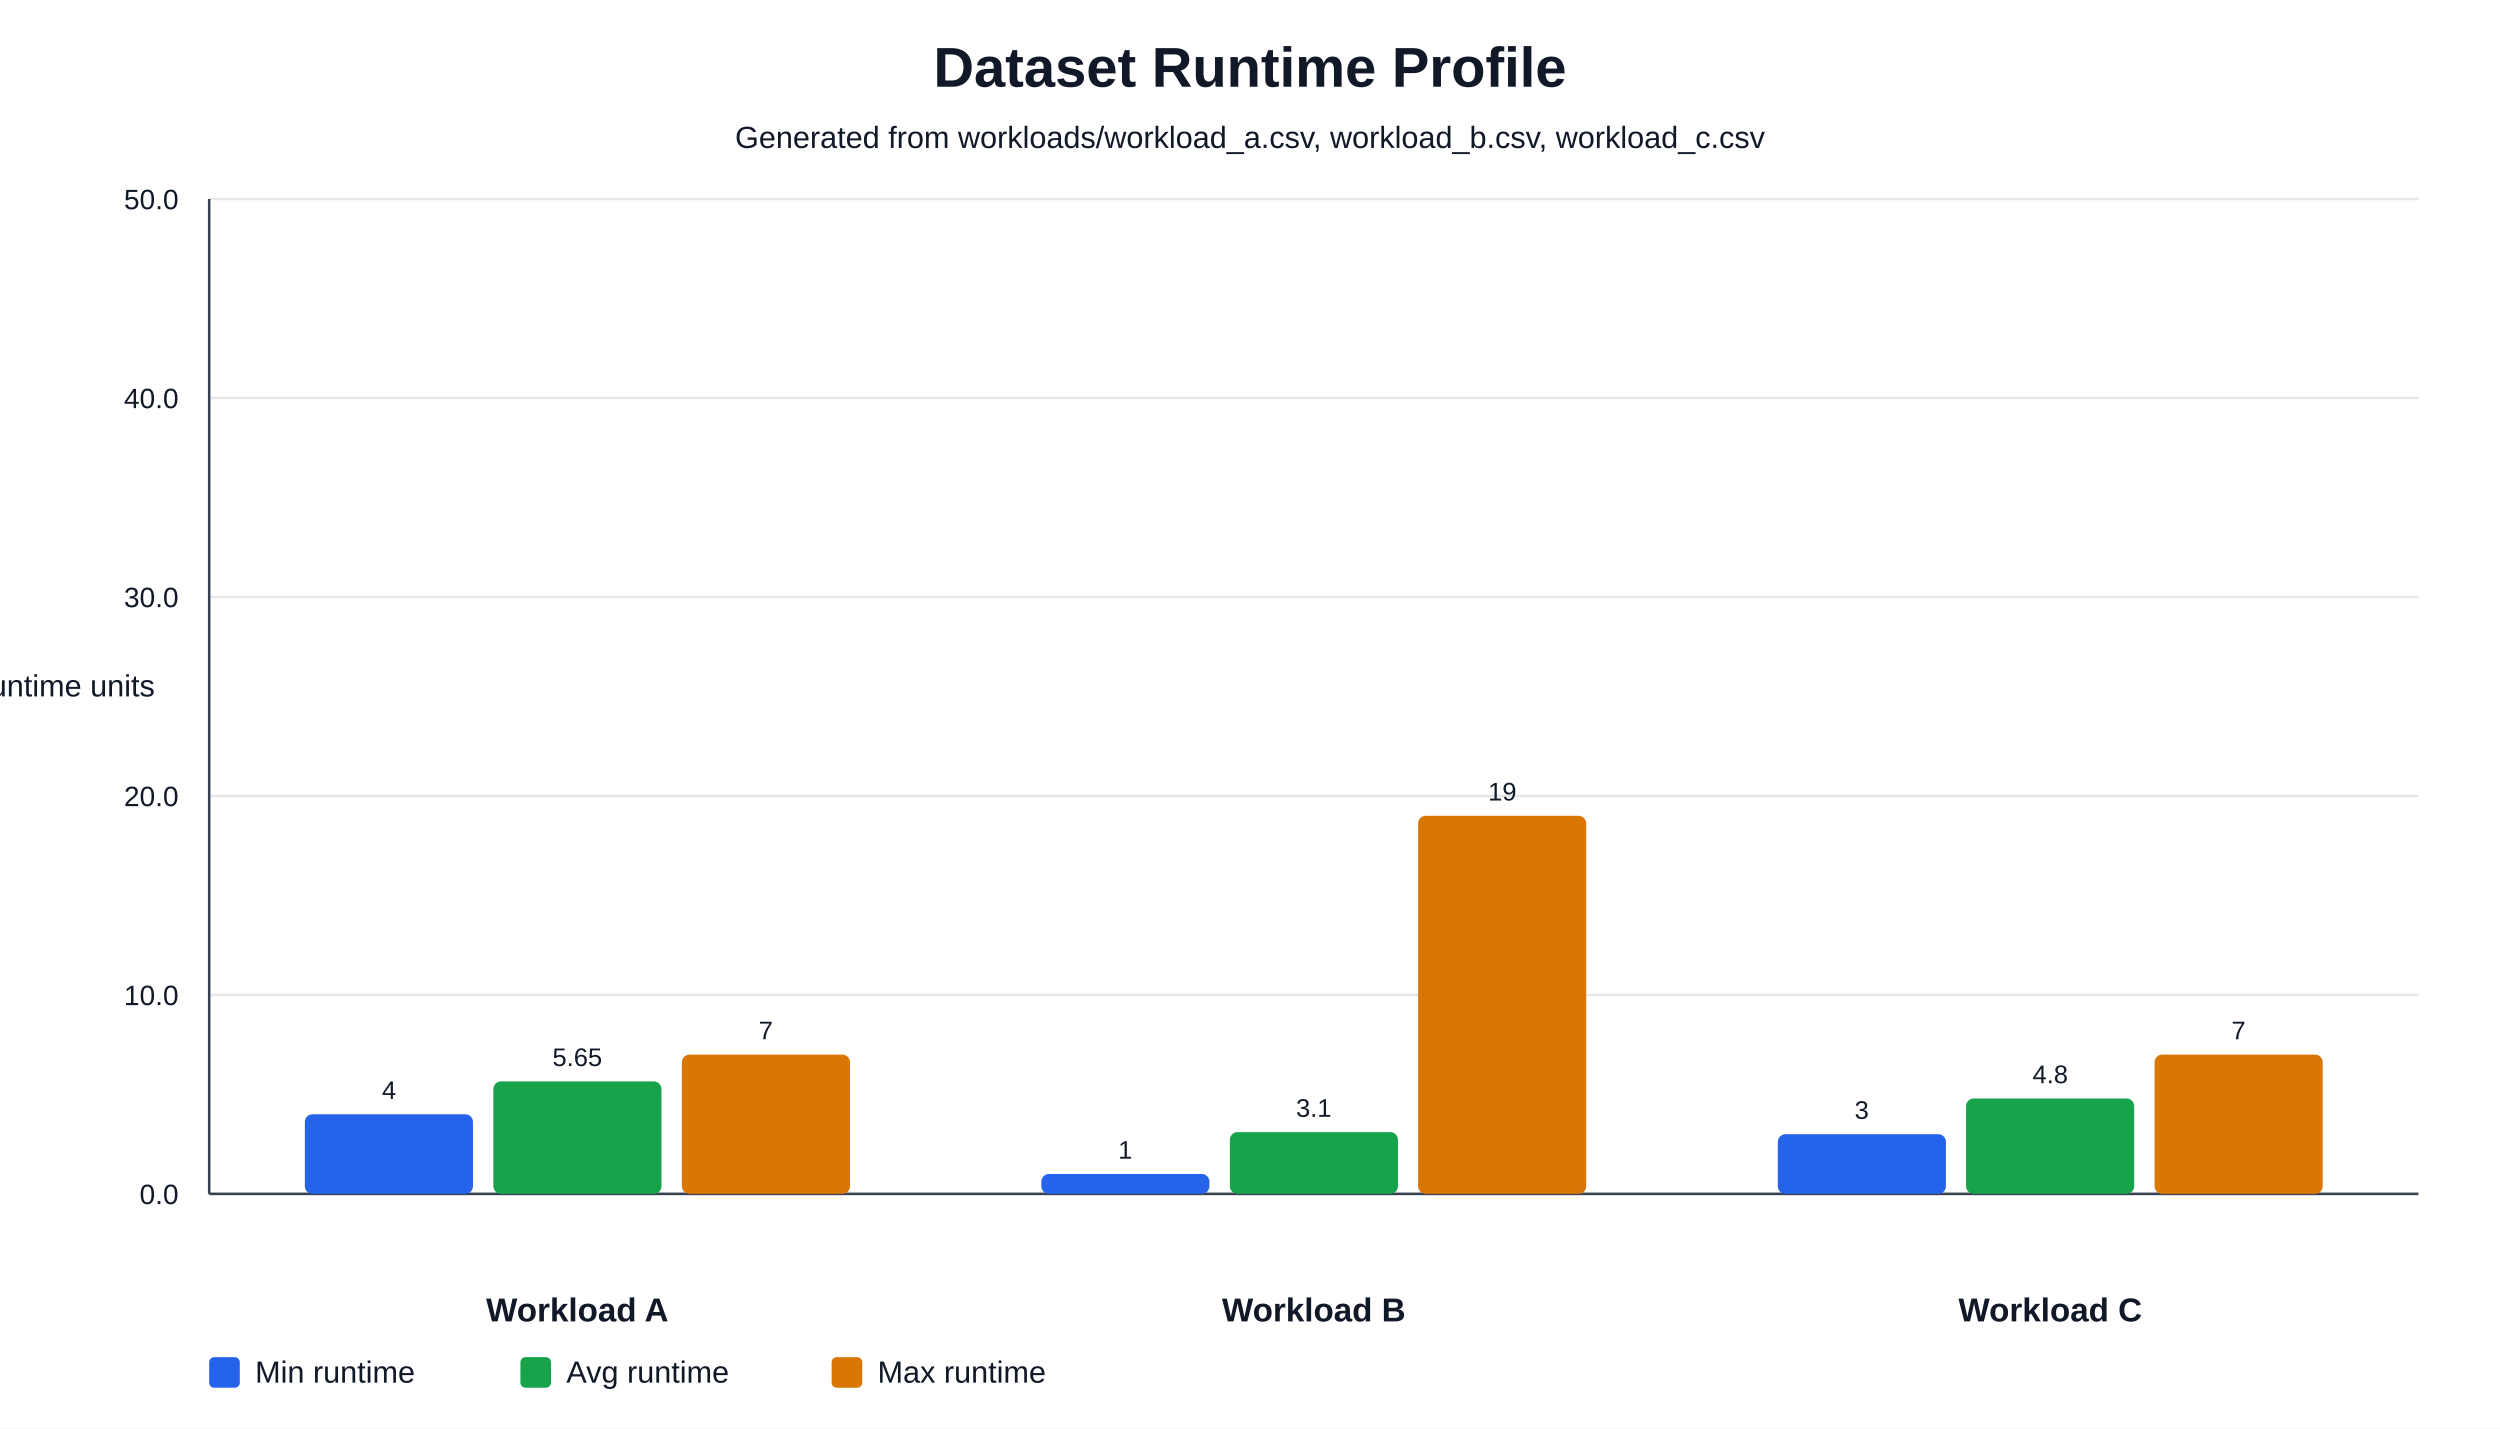
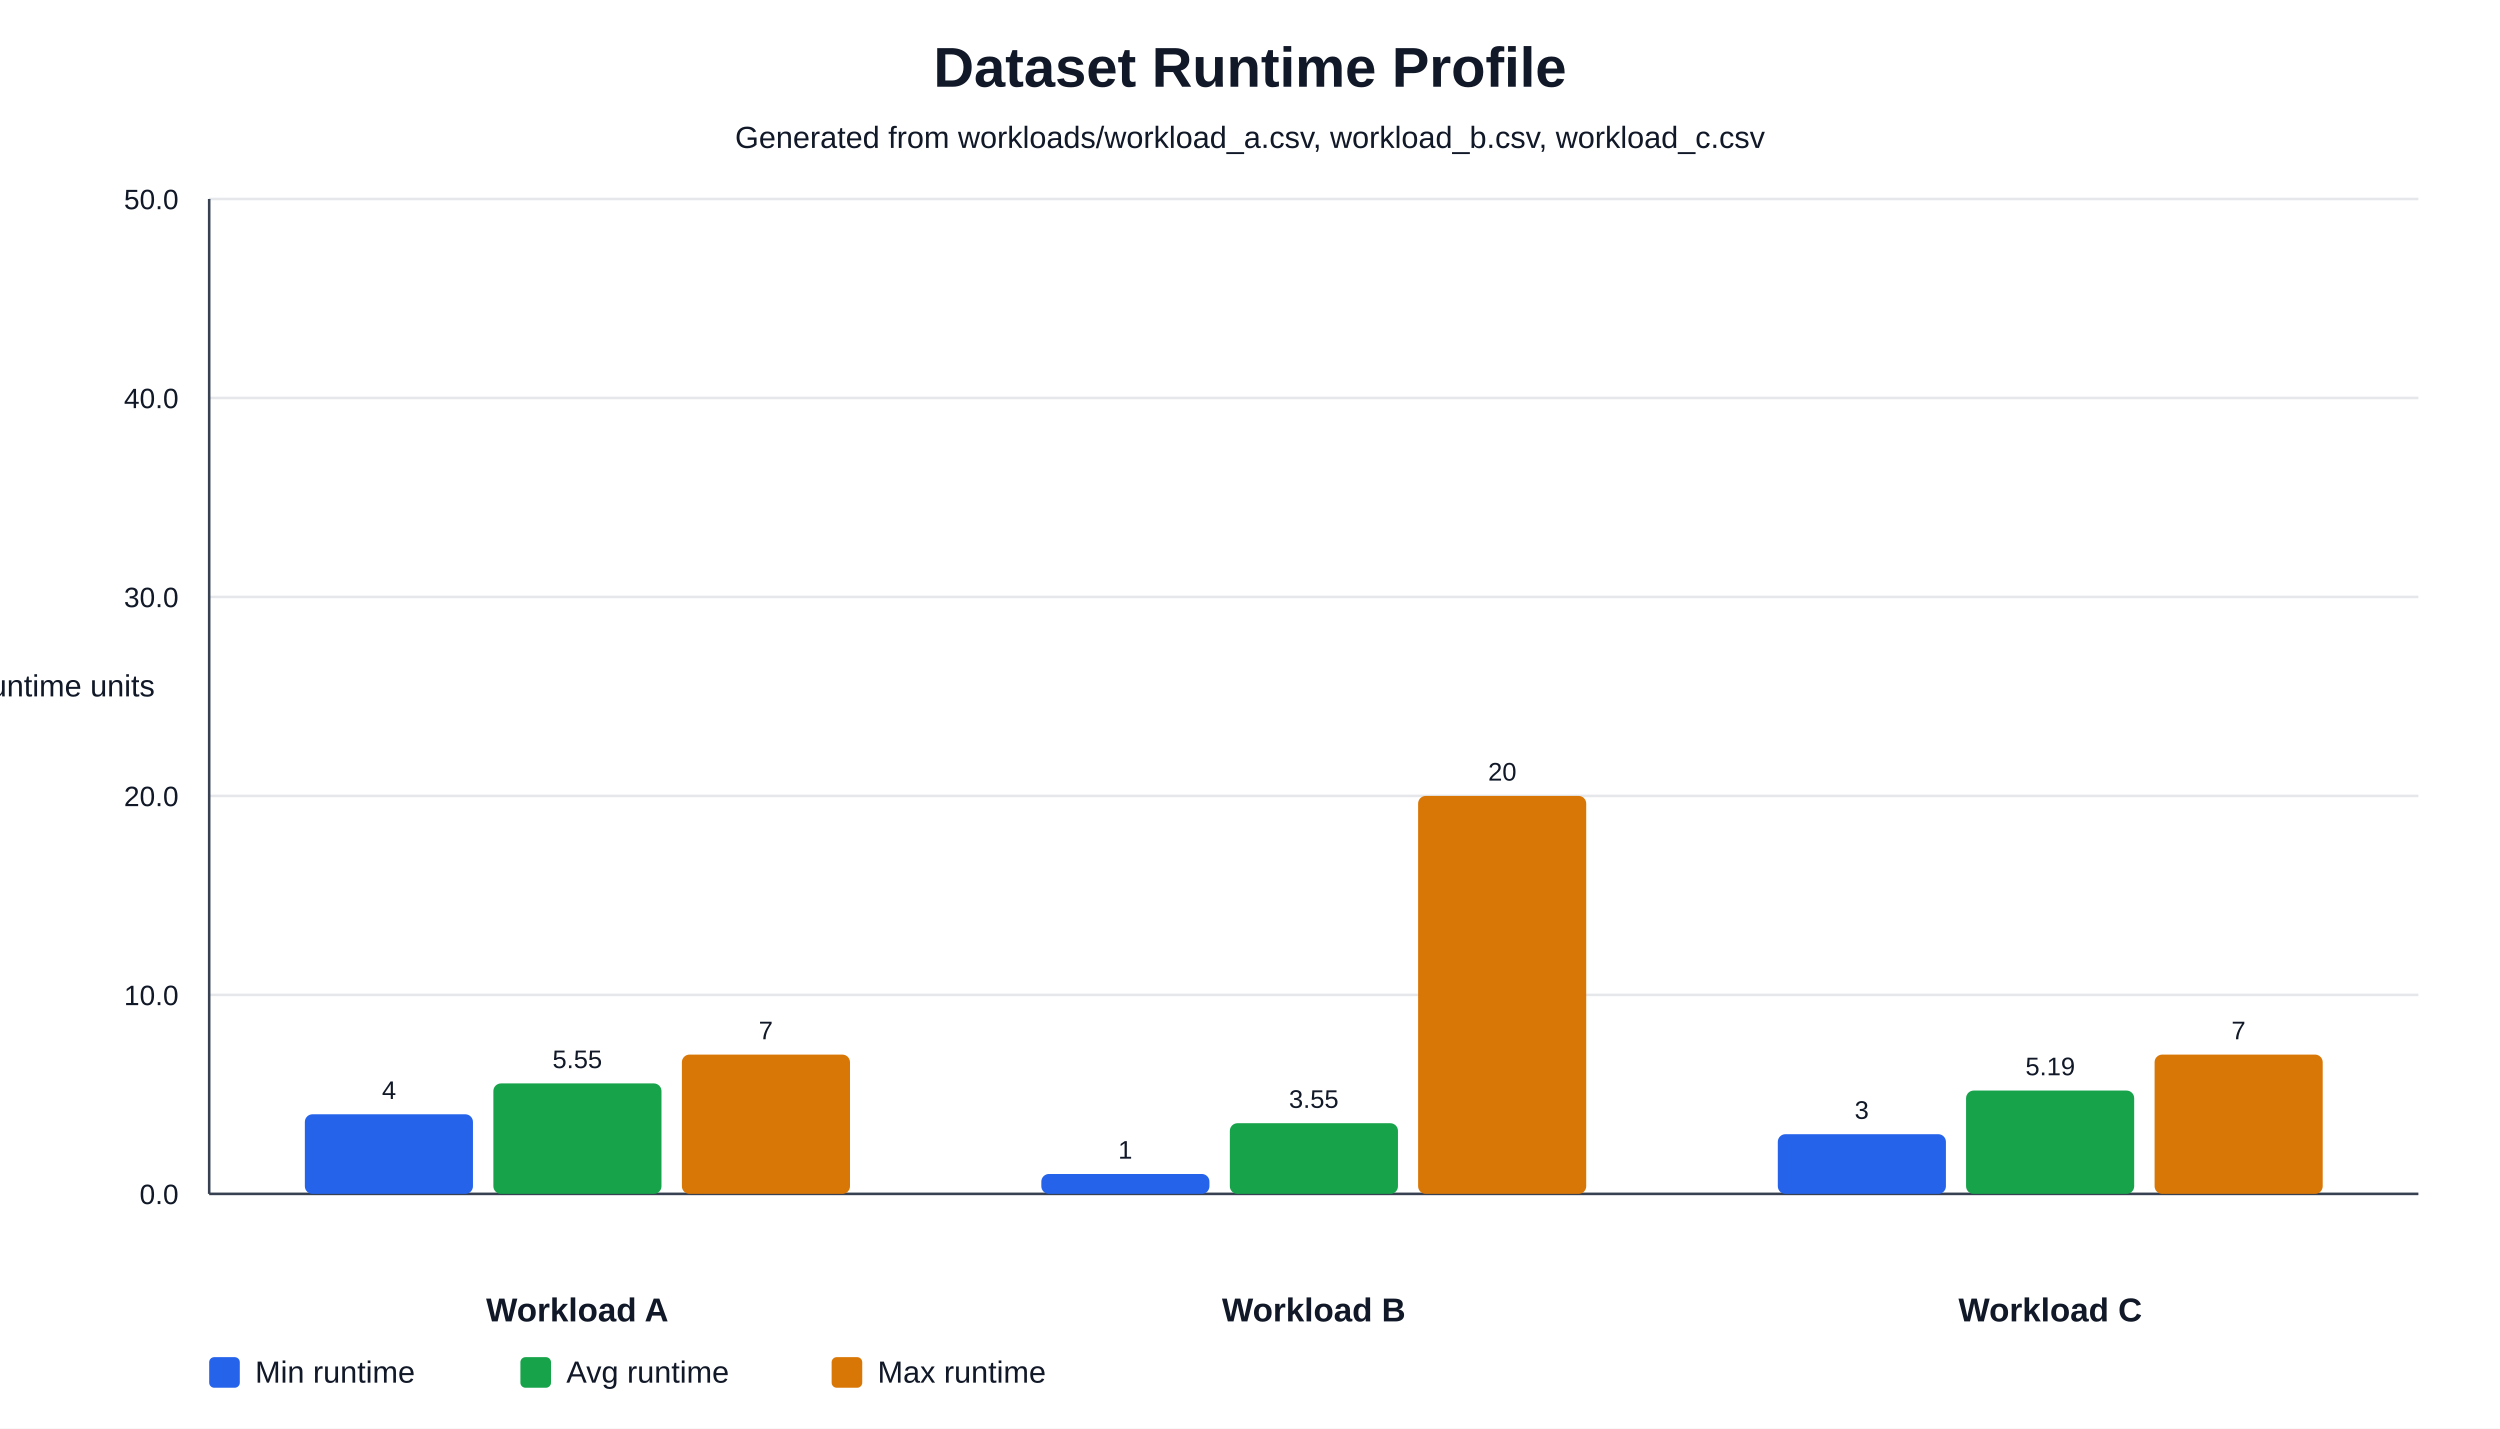
<svg xmlns="http://www.w3.org/2000/svg" width="980" height="560" viewBox="0 0 980 560">
  <rect width="100%" height="100%" fill="#ffffff" />
  <text x="490.0" y="34.0" font-family="Arial, sans-serif" font-size="22" font-weight="700" text-anchor="middle" fill="#111827">Dataset Runtime Profile</text>
  <text x="490.0" y="58.0" font-family="Arial, sans-serif" font-size="12" font-weight="400" text-anchor="middle" fill="#111827">Generated from workloads/workload_a.csv, workload_b.csv, workload_c.csv</text>
  <line x1="82" y1="468.0" x2="948" y2="468.0" stroke="#e5e7eb" />
  <text x="70.0" y="472.0" font-family="Arial, sans-serif" font-size="11" font-weight="400" text-anchor="end" fill="#111827">0.0</text>
  <line x1="82" y1="390.0" x2="948" y2="390.0" stroke="#e5e7eb" />
  <text x="70.0" y="394.0" font-family="Arial, sans-serif" font-size="11" font-weight="400" text-anchor="end" fill="#111827">10.0</text>
  <line x1="82" y1="312.0" x2="948" y2="312.0" stroke="#e5e7eb" />
  <text x="70.0" y="316.0" font-family="Arial, sans-serif" font-size="11" font-weight="400" text-anchor="end" fill="#111827">20.0</text>
  <line x1="82" y1="234.0" x2="948" y2="234.0" stroke="#e5e7eb" />
  <text x="70.0" y="238.0" font-family="Arial, sans-serif" font-size="11" font-weight="400" text-anchor="end" fill="#111827">30.0</text>
  <line x1="82" y1="156.0" x2="948" y2="156.0" stroke="#e5e7eb" />
  <text x="70.0" y="160.0" font-family="Arial, sans-serif" font-size="11" font-weight="400" text-anchor="end" fill="#111827">40.0</text>
  <line x1="82" y1="78.0" x2="948" y2="78.0" stroke="#e5e7eb" />
  <text x="70.0" y="82.0" font-family="Arial, sans-serif" font-size="11" font-weight="400" text-anchor="end" fill="#111827">50.0</text>
  <line x1="82" y1="78" x2="82" y2="468" stroke="#374151" />
  <line x1="82" y1="468" x2="948" y2="468" stroke="#374151" />
  <text x="24.0" y="273.0" font-family="Arial, sans-serif" font-size="12" font-weight="400" text-anchor="middle" fill="#111827">Runtime units</text>
  <text x="226.3" y="518.0" font-family="Arial, sans-serif" font-size="13" font-weight="700" text-anchor="middle" fill="#111827">Workload A</text>
  <rect x="119.5" y="436.8" width="65.9" height="31.2" fill="#2563eb" rx="3" />
  <text x="152.5" y="430.8" font-family="Arial, sans-serif" font-size="10" font-weight="400" text-anchor="middle" fill="#111827">4</text>
-   <rect x="193.4" y="423.9" width="65.9" height="44.1" fill="#16a34a" rx="3" />
-   <text x="226.3" y="417.9" font-family="Arial, sans-serif" font-size="10" font-weight="400" text-anchor="middle" fill="#111827">5.65</text>
+   <rect x="193.4" y="424.7" width="65.9" height="43.3" fill="#16a34a" rx="3" />
+   <text x="226.3" y="418.7" font-family="Arial, sans-serif" font-size="10" font-weight="400" text-anchor="middle" fill="#111827">5.55</text>
  <rect x="267.3" y="413.4" width="65.9" height="54.6" fill="#d97706" rx="3" />
  <text x="300.2" y="407.4" font-family="Arial, sans-serif" font-size="10" font-weight="400" text-anchor="middle" fill="#111827">7</text>
  <text x="515.0" y="518.0" font-family="Arial, sans-serif" font-size="13" font-weight="700" text-anchor="middle" fill="#111827">Workload B</text>
  <rect x="408.2" y="460.2" width="65.9" height="7.8" fill="#2563eb" rx="3" />
  <text x="441.1" y="454.2" font-family="Arial, sans-serif" font-size="10" font-weight="400" text-anchor="middle" fill="#111827">1</text>
-   <rect x="482.1" y="443.8" width="65.9" height="24.2" fill="#16a34a" rx="3" />
-   <text x="515.0" y="437.8" font-family="Arial, sans-serif" font-size="10" font-weight="400" text-anchor="middle" fill="#111827">3.1</text>
-   <rect x="555.9" y="319.8" width="65.9" height="148.2" fill="#d97706" rx="3" />
-   <text x="588.9" y="313.8" font-family="Arial, sans-serif" font-size="10" font-weight="400" text-anchor="middle" fill="#111827">19</text>
+   <rect x="482.1" y="440.3" width="65.9" height="27.7" fill="#16a34a" rx="3" />
+   <text x="515.0" y="434.3" font-family="Arial, sans-serif" font-size="10" font-weight="400" text-anchor="middle" fill="#111827">3.55</text>
+   <rect x="555.9" y="312.0" width="65.9" height="156.0" fill="#d97706" rx="3" />
+   <text x="588.9" y="306.0" font-family="Arial, sans-serif" font-size="10" font-weight="400" text-anchor="middle" fill="#111827">20</text>
  <text x="803.7" y="518.0" font-family="Arial, sans-serif" font-size="13" font-weight="700" text-anchor="middle" fill="#111827">Workload C</text>
  <rect x="696.9" y="444.6" width="65.9" height="23.4" fill="#2563eb" rx="3" />
  <text x="729.8" y="438.6" font-family="Arial, sans-serif" font-size="10" font-weight="400" text-anchor="middle" fill="#111827">3</text>
-   <rect x="770.7" y="430.6" width="65.9" height="37.4" fill="#16a34a" rx="3" />
-   <text x="803.7" y="424.6" font-family="Arial, sans-serif" font-size="10" font-weight="400" text-anchor="middle" fill="#111827">4.8</text>
+   <rect x="770.7" y="427.5" width="65.9" height="40.5" fill="#16a34a" rx="3" />
+   <text x="803.7" y="421.5" font-family="Arial, sans-serif" font-size="10" font-weight="400" text-anchor="middle" fill="#111827">5.19</text>
  <rect x="844.6" y="413.4" width="65.9" height="54.6" fill="#d97706" rx="3" />
  <text x="877.5" y="407.4" font-family="Arial, sans-serif" font-size="10" font-weight="400" text-anchor="middle" fill="#111827">7</text>
  <rect x="82" y="532" width="12" height="12" fill="#2563eb" rx="2" />
  <text x="100.0" y="542.0" font-family="Arial, sans-serif" font-size="12" font-weight="400" text-anchor="start" fill="#111827">Min runtime</text>
  <rect x="204" y="532" width="12" height="12" fill="#16a34a" rx="2" />
  <text x="222.0" y="542.0" font-family="Arial, sans-serif" font-size="12" font-weight="400" text-anchor="start" fill="#111827">Avg runtime</text>
  <rect x="326" y="532" width="12" height="12" fill="#d97706" rx="2" />
  <text x="344.0" y="542.0" font-family="Arial, sans-serif" font-size="12" font-weight="400" text-anchor="start" fill="#111827">Max runtime</text>
</svg>
